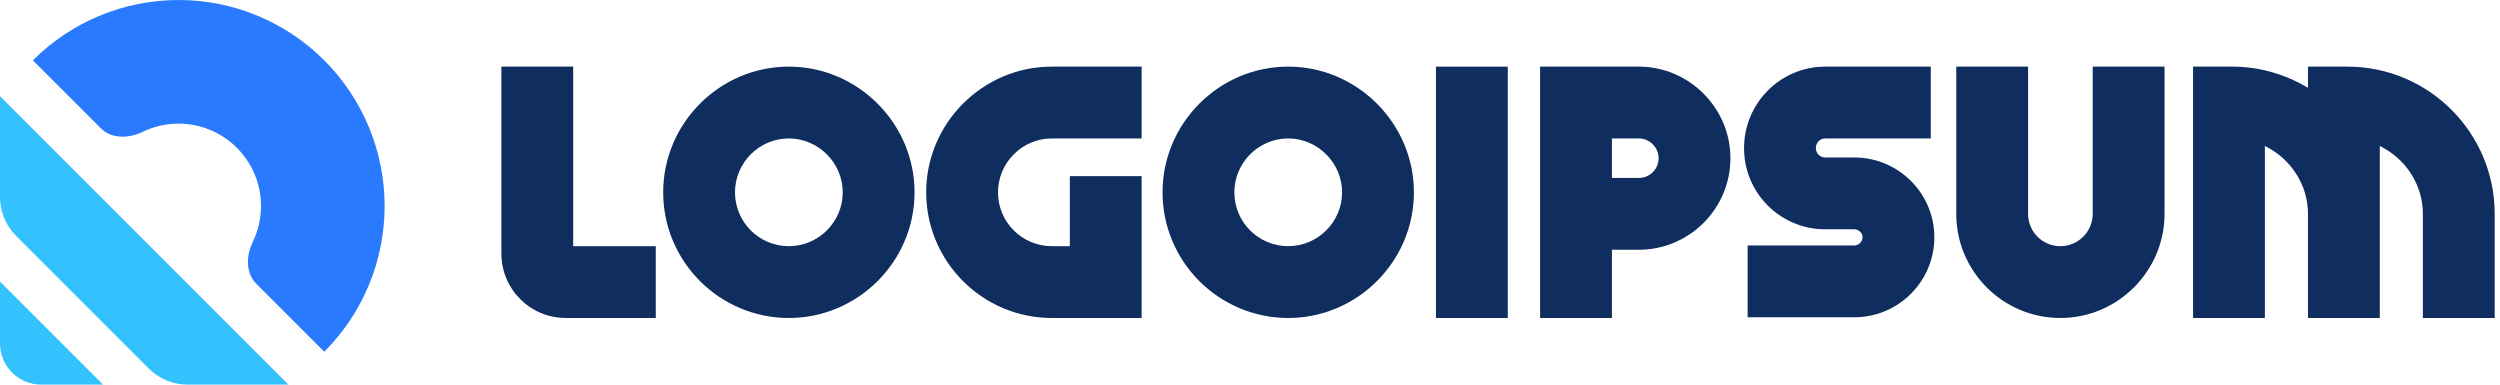
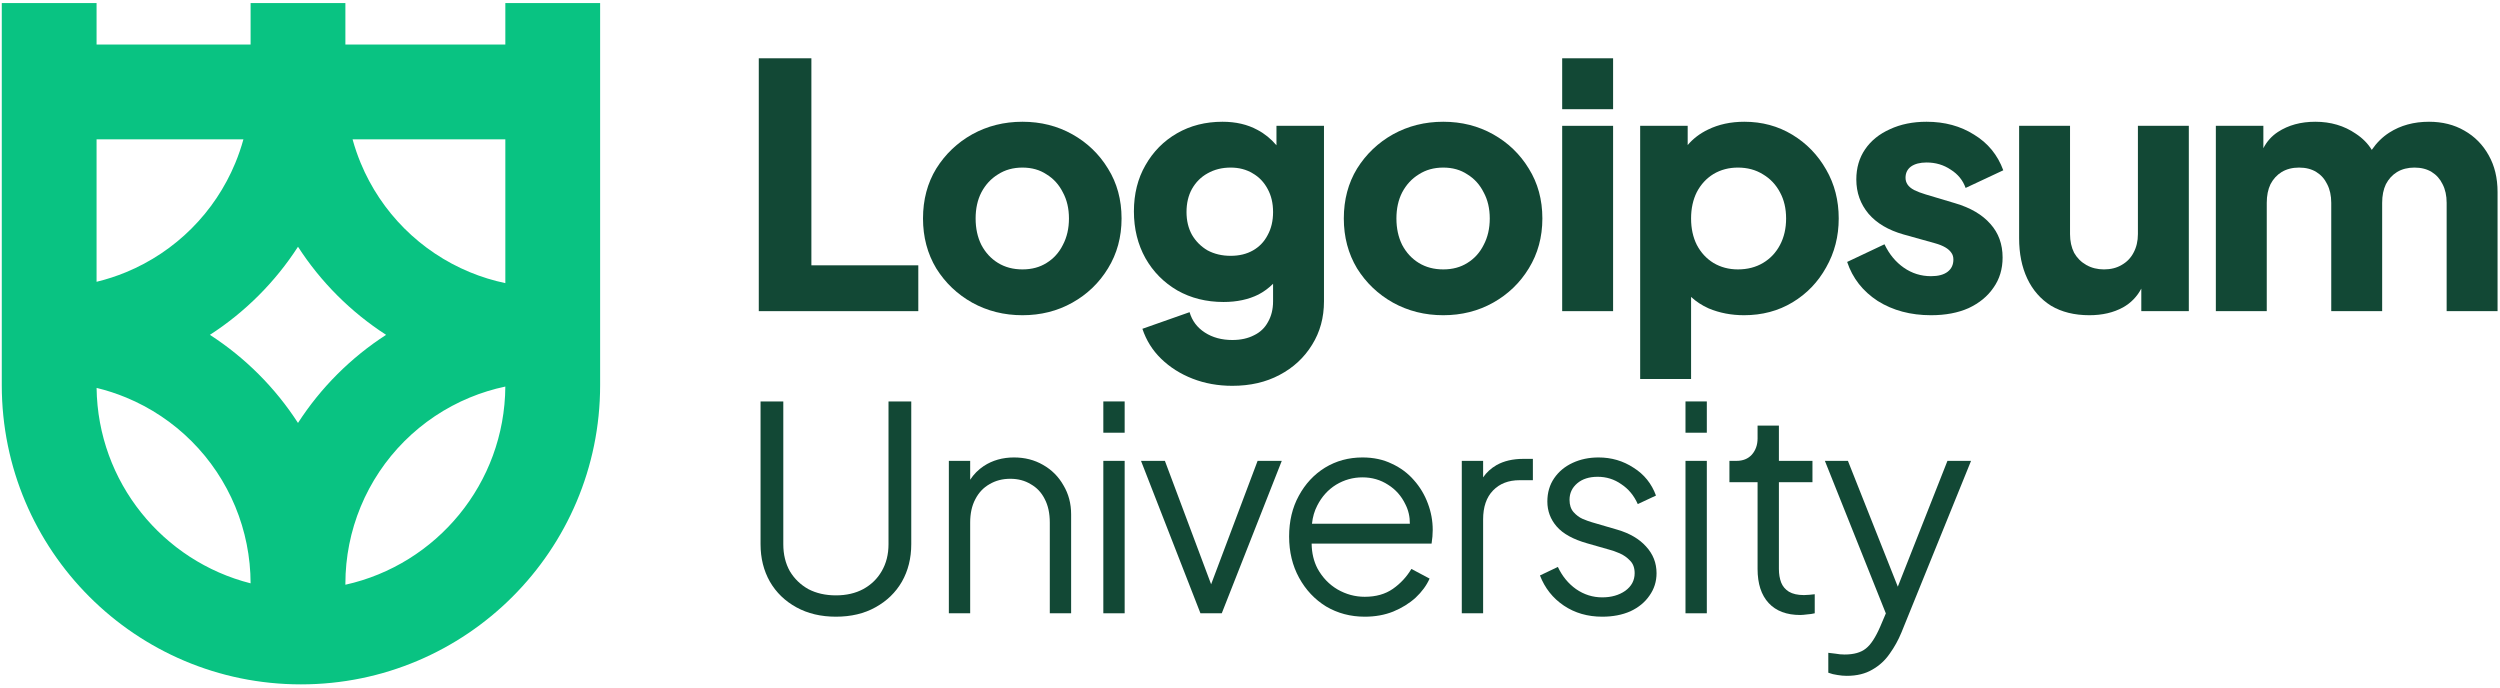
- <svg xmlns="http://www.w3.org/2000/svg" width="100%" height="100%" viewBox="0 0 260 40" fill="none">
-   <path d="M33.724 36.581C37.743 32.562 40 27.112 40 21.429C40 15.745 37.743 10.295 33.724 6.276C29.705 2.258 24.255 1.02188e-06 18.572 0C12.889 -1.02188e-06 7.438 2.258 3.419 6.276L10.491 13.347C11.606 14.463 13.408 14.407 14.828 13.718C15.984 13.157 17.262 12.857 18.572 12.857C20.845 12.857 23.025 13.76 24.633 15.368C26.24 16.975 27.143 19.155 27.143 21.429C27.143 22.738 26.843 24.017 26.282 25.173C25.593 26.592 25.537 28.394 26.653 29.51L33.724 36.581Z" fill="#297AFF" />
-   <path d="M30 40H19.51C17.994 40 16.541 39.398 15.469 38.326L1.674 24.531C0.602 23.459 0 22.006 0 20.49V10L30 40Z" fill="#34C2FF" />
-   <path d="M10.714 40H4.286C1.919 40 0 38.081 0 35.714V29.286L10.714 40Z" fill="#34C2FF" />
-   <path d="M244.137 6.929C252.577 6.929 259.448 13.801 259.448 22.241V33.071H251.979V22.241C251.979 19.141 250.112 16.452 247.498 15.182V33.071H240.029V22.241C240.029 19.141 238.161 16.452 235.547 15.182V33.071H228.078V6.929H232.186C235.024 6.929 237.713 7.751 240.029 9.133V6.929H244.137Z" fill="#0F2D5E" />
-   <path d="M225.112 22.241C225.112 28.216 220.219 33.071 214.281 33.071C208.306 33.071 203.451 28.216 203.451 22.241V6.929H210.92V22.241C210.92 24.108 212.414 25.602 214.281 25.602C216.111 25.602 217.643 24.108 217.643 22.241V6.929H225.112V22.241Z" fill="#0F2D5E" />
-   <path d="M201.174 24.668C201.174 29.262 197.439 32.996 192.846 32.996H181.754V25.527H192.846C193.294 25.527 193.705 25.154 193.705 24.668C193.705 24.22 193.294 23.847 192.846 23.847H189.821C185.153 23.847 181.381 20.075 181.381 15.407C181.381 10.738 185.153 6.929 189.821 6.929H200.8V14.398H189.821C189.261 14.398 188.85 14.846 188.85 15.407C188.85 15.929 189.261 16.378 189.821 16.378H192.846C197.439 16.378 201.174 20.112 201.174 24.668Z" fill="#0F2D5E" />
-   <path d="M170.441 6.929C175.67 6.929 179.964 11.224 179.964 16.452C179.964 21.718 175.67 25.975 170.441 25.975H167.64V33.071H160.171V6.929H170.441ZM170.441 18.506C171.562 18.506 172.495 17.61 172.495 16.452C172.495 15.332 171.562 14.398 170.441 14.398H167.64V18.506H170.441Z" fill="#0F2D5E" />
-   <path d="M156.809 33.071H149.34V6.929H156.809V33.071Z" fill="#0F2D5E" />
-   <path d="M147.046 20C147.046 27.208 141.145 33.071 133.975 33.071C126.767 33.071 120.904 27.208 120.904 20C120.904 12.83 126.767 6.929 133.975 6.929C141.145 6.929 147.046 12.83 147.046 20ZM139.577 20C139.577 16.938 137.037 14.398 133.975 14.398C130.875 14.398 128.373 16.938 128.373 20C128.373 23.1 130.875 25.602 133.975 25.602C137.037 25.602 139.577 23.1 139.577 20Z" fill="#0F2D5E" />
-   <path d="M118.731 18.32V33.071H109.394C102.187 33.071 96.323 27.208 96.323 20C96.323 12.83 102.187 6.929 109.394 6.929H118.731V14.398H109.394C106.295 14.398 103.793 16.938 103.793 20C103.793 23.1 106.295 25.602 109.394 25.602H111.262V18.32H118.731Z" fill="#0F2D5E" />
-   <path d="M95.113 20C95.113 27.208 89.212 33.071 82.042 33.071C74.834 33.071 68.971 27.208 68.971 20C68.971 12.83 74.834 6.929 82.042 6.929C89.212 6.929 95.113 12.83 95.113 20ZM87.644 20C87.644 16.938 85.104 14.398 82.042 14.398C78.942 14.398 76.44 16.938 76.44 20C76.44 23.1 78.942 25.602 82.042 25.602C85.104 25.602 87.644 23.1 87.644 20Z" fill="#0F2D5E" />
-   <path d="M68.201 25.602V33.071H58.865C55.131 33.071 52.143 30.083 52.143 26.349V6.929H59.612V25.602H68.201Z" fill="#0F2D5E" />
+ <svg xmlns="http://www.w3.org/2000/svg" width="100%" height="100%" viewBox="0 0 422 116" fill="none">
+   <path fill-rule="evenodd" clip-rule="evenodd" d="M16.301 7.522V0.522H0.301V65.022C0.301 92.912 22.91 115.522 50.801 115.522C78.691 115.522 101.301 92.912 101.301 65.022V0.522H85.301V7.522H58.301V0.522H42.301V7.522H16.301ZM42.301 98.467C27.498 94.716 16.51 81.397 16.304 65.477C18.009 65.89 19.684 66.435 21.312 67.11C25.437 68.818 29.185 71.323 32.342 74.48C35.5 77.637 38.004 81.385 39.713 85.51C41.414 89.618 42.294 94.02 42.301 98.467ZM43.656 63.166C46.162 65.672 48.388 68.43 50.301 71.392C52.214 68.43 54.44 65.672 56.945 63.166C59.451 60.661 62.209 58.435 65.171 56.522C62.209 54.608 59.451 52.382 56.945 49.877C54.44 47.371 52.214 44.613 50.301 41.651C48.388 44.613 46.162 47.371 43.656 49.877C41.151 52.382 38.392 54.608 35.43 56.522C38.392 58.435 41.151 60.661 43.656 63.166ZM85.3 65.25C85.194 81.627 73.677 95.296 58.301 98.704V98.522C58.301 94.057 59.18 89.635 60.889 85.51C62.597 81.385 65.102 77.637 68.259 74.48C71.416 71.323 75.165 68.818 79.29 67.11C81.236 66.303 83.248 65.682 85.3 65.25ZM41.088 23.522C40.714 24.883 40.255 26.223 39.713 27.533C38.004 31.658 35.5 35.406 32.342 38.563C29.185 41.72 25.437 44.225 21.312 45.934C19.683 46.608 18.007 47.154 16.301 47.567V23.522H41.088ZM85.301 47.793V23.522H59.514C59.887 24.883 60.346 26.223 60.889 27.533C62.597 31.658 65.102 35.406 68.259 38.563C71.416 41.72 75.165 44.225 79.29 45.934C81.236 46.74 83.249 47.361 85.301 47.793Z" fill="#09C382" />
+   <path d="M128.082 9.839V52.522H155.009V44.787H136.962V9.839H128.082Z" fill="#124835" />
+   <path d="M263.696 21.24V52.522H272.29V21.24H263.696Z" fill="#124835" />
+   <path d="M263.696 9.839V18.433H272.29V9.839H263.696Z" fill="#124835" />
+   <path fill-rule="evenodd" clip-rule="evenodd" d="M276.86 63.98V21.24H284.881V24.485C285.807 23.395 286.953 22.523 288.318 21.87C290.113 20.992 292.157 20.552 294.448 20.552C297.428 20.552 300.12 21.278 302.527 22.73C304.933 24.181 306.843 26.148 308.256 28.631C309.669 31.075 310.376 33.825 310.376 36.881C310.376 39.898 309.669 42.648 308.256 45.131C306.881 47.614 304.99 49.581 302.584 51.032C300.178 52.483 297.447 53.209 294.391 53.209C292.252 53.209 290.266 52.827 288.433 52.063C287.304 51.559 286.311 50.911 285.454 50.119V63.98H276.86ZM293.36 45.475C294.964 45.475 296.377 45.112 297.6 44.386C298.822 43.66 299.777 42.648 300.464 41.35C301.152 40.051 301.495 38.561 301.495 36.881C301.495 35.2 301.152 33.73 300.464 32.469C299.777 31.171 298.822 30.159 297.6 29.433C296.377 28.669 294.964 28.287 293.36 28.287C291.832 28.287 290.457 28.65 289.235 29.375C288.051 30.101 287.115 31.113 286.428 32.412C285.778 33.711 285.454 35.2 285.454 36.881C285.454 38.561 285.778 40.051 286.428 41.35C287.115 42.648 288.051 43.66 289.235 44.386C290.457 45.112 291.832 45.475 293.36 45.475Z" fill="#124835" />
+   <path d="M316.956 50.803C319.515 52.407 322.513 53.209 325.951 53.209C328.395 53.209 330.515 52.808 332.31 52.006C334.105 51.166 335.499 50.02 336.493 48.569C337.524 47.117 338.039 45.417 338.039 43.469C338.039 41.216 337.352 39.325 335.977 37.797C334.602 36.231 332.616 35.067 330.019 34.303L325.034 32.813C324.27 32.584 323.621 32.336 323.086 32.068C322.59 31.801 322.227 31.495 321.998 31.152C321.768 30.808 321.654 30.426 321.654 30.006C321.654 29.204 321.959 28.573 322.57 28.115C323.22 27.657 324.098 27.428 325.206 27.428C326.734 27.428 328.09 27.829 329.274 28.631C330.496 29.395 331.336 30.426 331.795 31.724L338.154 28.745C337.199 26.148 335.557 24.143 333.227 22.73C330.935 21.278 328.262 20.552 325.206 20.552C322.876 20.552 320.814 20.973 319.018 21.813C317.223 22.615 315.829 23.742 314.836 25.193C313.843 26.645 313.346 28.344 313.346 30.292C313.346 32.508 314.034 34.436 315.409 36.079C316.784 37.683 318.751 38.848 321.31 39.574L326.638 41.063C327.326 41.254 327.899 41.483 328.357 41.751C328.815 42.018 329.159 42.324 329.388 42.667C329.617 42.973 329.732 43.355 329.732 43.813C329.732 44.692 329.407 45.379 328.758 45.876C328.109 46.372 327.173 46.62 325.951 46.62C324.27 46.62 322.742 46.143 321.367 45.188C319.992 44.233 318.904 42.916 318.102 41.235L311.8 44.214C312.716 46.964 314.435 49.16 316.956 50.803Z" fill="#124835" />
+   <path d="M374.035 52.522V21.24H382.056V25.019C382.643 23.875 383.464 22.96 384.52 22.271C386.277 21.125 388.377 20.552 390.822 20.552C393.419 20.552 395.692 21.221 397.64 22.558C398.798 23.315 399.703 24.229 400.355 25.298C401.183 24.088 402.169 23.117 403.312 22.386C405.221 21.164 407.456 20.552 410.015 20.552C412.268 20.552 414.254 21.049 415.973 22.042C417.73 23.035 419.105 24.429 420.098 26.224C421.091 27.981 421.588 30.044 421.588 32.412V52.522H412.994V34.245C412.994 33.023 412.765 31.973 412.307 31.094C411.886 30.216 411.275 29.528 410.473 29.032C409.671 28.535 408.697 28.287 407.551 28.287C406.444 28.287 405.47 28.535 404.629 29.032C403.827 29.528 403.197 30.216 402.739 31.094C402.319 31.973 402.108 33.023 402.108 34.245V52.522H393.515V34.245C393.515 33.023 393.285 31.973 392.827 31.094C392.407 30.216 391.796 29.528 390.994 29.032C390.192 28.535 389.218 28.287 388.072 28.287C386.964 28.287 385.99 28.535 385.15 29.032C384.348 29.528 383.718 30.216 383.259 31.094C382.839 31.973 382.629 33.023 382.629 34.245V52.522H374.035Z" fill="#124835" />
+   <path d="M352.686 53.209C350.165 53.209 348.007 52.674 346.212 51.605C344.455 50.497 343.118 48.969 342.202 47.022C341.285 45.074 340.827 42.801 340.827 40.204V21.24H349.421V39.516C349.421 40.7 349.65 41.751 350.108 42.667C350.605 43.546 351.292 44.233 352.171 44.73C353.049 45.226 354.042 45.475 355.15 45.475C356.296 45.475 357.289 45.226 358.129 44.73C359.007 44.233 359.676 43.546 360.134 42.667C360.631 41.751 360.879 40.7 360.879 39.516V21.24H369.473V52.522H361.452V48.715C360.723 50.088 359.691 51.147 358.358 51.891C356.754 52.77 354.863 53.209 352.686 53.209Z" fill="#124835" />
+   <path fill-rule="evenodd" clip-rule="evenodd" d="M243.622 53.209C240.529 53.209 237.702 52.503 235.143 51.089C232.622 49.676 230.598 47.747 229.07 45.303C227.581 42.82 226.836 40.013 226.836 36.881C226.836 33.711 227.581 30.903 229.07 28.459C230.598 26.014 232.622 24.085 235.143 22.672C237.702 21.259 240.529 20.552 243.622 20.552C246.716 20.552 249.524 21.259 252.044 22.672C254.565 24.085 256.571 26.014 258.06 28.459C259.588 30.903 260.352 33.711 260.352 36.881C260.352 40.013 259.588 42.82 258.06 45.303C256.571 47.747 254.565 49.676 252.044 51.089C249.524 52.503 246.716 53.209 243.622 53.209ZM243.622 45.475C245.188 45.475 246.544 45.112 247.69 44.386C248.874 43.66 249.791 42.648 250.44 41.35C251.128 40.051 251.472 38.561 251.472 36.881C251.472 35.2 251.128 33.73 250.44 32.469C249.791 31.171 248.874 30.159 247.69 29.433C246.544 28.669 245.188 28.287 243.622 28.287C242.056 28.287 240.681 28.669 239.497 29.433C238.313 30.159 237.378 31.171 236.69 32.469C236.041 33.73 235.716 35.2 235.716 36.881C235.716 38.561 236.041 40.051 236.69 41.35C237.378 42.648 238.313 43.66 239.497 44.386C240.681 45.112 242.056 45.475 243.622 45.475Z" fill="#124835" />
+   <path fill-rule="evenodd" clip-rule="evenodd" d="M201.316 63.923C203.378 64.725 205.613 65.126 208.019 65.126C211.036 65.126 213.691 64.515 215.982 63.293C218.312 62.07 220.146 60.371 221.483 58.194C222.819 56.055 223.488 53.61 223.488 50.86V21.24H215.467V24.526C214.523 23.418 213.453 22.552 212.258 21.927C210.578 21.011 208.611 20.552 206.357 20.552C203.493 20.552 200.934 21.202 198.68 22.5C196.427 23.799 194.651 25.594 193.352 27.886C192.053 30.139 191.404 32.737 191.404 35.678C191.404 38.619 192.053 41.254 193.352 43.584C194.651 45.876 196.446 47.69 198.737 49.027C201.029 50.325 203.626 50.975 206.529 50.975C208.783 50.975 210.75 50.555 212.43 49.714C213.341 49.238 214.162 48.633 214.894 47.899V50.86C214.894 52.197 214.607 53.362 214.035 54.355C213.5 55.348 212.717 56.093 211.686 56.589C210.654 57.124 209.432 57.392 208.019 57.392C206.224 57.392 204.677 56.971 203.378 56.131C202.079 55.291 201.22 54.145 200.8 52.694L192.836 55.501C193.486 57.449 194.536 59.129 195.987 60.543C197.477 61.994 199.253 63.121 201.316 63.923ZM211.514 42.266C210.444 42.877 209.184 43.183 207.732 43.183C206.281 43.183 204.982 42.877 203.836 42.266C202.729 41.617 201.85 40.739 201.201 39.631C200.59 38.523 200.284 37.244 200.284 35.792C200.284 34.303 200.59 33.004 201.201 31.896C201.85 30.75 202.729 29.872 203.836 29.261C204.982 28.612 206.281 28.287 207.732 28.287C209.146 28.287 210.387 28.612 211.456 29.261C212.526 29.872 213.366 30.75 213.977 31.896C214.588 33.004 214.894 34.303 214.894 35.792C214.894 37.282 214.588 38.581 213.977 39.688C213.404 40.796 212.583 41.655 211.514 42.266Z" fill="#124835" />
+   <path fill-rule="evenodd" clip-rule="evenodd" d="M172.591 53.209C169.497 53.209 166.671 52.503 164.112 51.089C161.591 49.676 159.567 47.747 158.039 45.303C156.549 42.82 155.804 40.013 155.804 36.881C155.804 33.711 156.549 30.903 158.039 28.459C159.567 26.014 161.591 24.085 164.112 22.672C166.671 21.259 169.497 20.552 172.591 20.552C175.685 20.552 178.492 21.259 181.013 22.672C183.534 24.085 185.539 26.014 187.029 28.459C188.557 30.903 189.32 33.711 189.32 36.881C189.32 40.013 188.557 42.82 187.029 45.303C185.539 47.747 183.534 49.676 181.013 51.089C178.492 52.503 175.685 53.209 172.591 53.209ZM172.591 45.475C174.157 45.475 175.513 45.112 176.659 44.386C177.843 43.66 178.76 42.648 179.409 41.35C180.096 40.051 180.44 38.561 180.44 36.881C180.44 35.2 180.096 33.73 179.409 32.469C178.76 31.171 177.843 30.159 176.659 29.433C175.513 28.669 174.157 28.287 172.591 28.287C171.025 28.287 169.65 28.669 168.466 29.433C167.282 30.159 166.346 31.171 165.659 32.469C165.009 33.73 164.685 35.2 164.685 36.881C164.685 38.561 165.009 40.051 165.659 41.35C166.346 42.648 167.282 43.66 168.466 44.386C169.65 45.112 171.025 45.475 172.591 45.475Z" fill="#124835" />
+   <path d="M134.429 102.514C136.349 103.57 138.573 104.098 141.101 104.098C143.661 104.098 145.885 103.57 147.773 102.514C149.693 101.458 151.181 100.018 152.237 98.194C153.293 96.338 153.821 94.226 153.821 91.858V67.762H149.981V91.858C149.981 93.586 149.597 95.106 148.829 96.418C148.093 97.698 147.053 98.706 145.709 99.442C144.397 100.146 142.861 100.498 141.101 100.498C139.341 100.498 137.789 100.146 136.445 99.442C135.133 98.706 134.093 97.698 133.325 96.418C132.589 95.106 132.221 93.586 132.221 91.858V67.762H128.381V91.858C128.381 94.226 128.909 96.338 129.965 98.194C131.021 100.018 132.509 101.458 134.429 102.514Z" fill="#124835" />
+   <path d="M186.242 77.794V103.522H189.842V77.794H186.242Z" fill="#124835" />
+   <path d="M186.242 67.762V73.042H189.842V67.762H186.242Z" fill="#124835" />
+   <path d="M284.511 103.522V77.794H288.111V103.522H284.511Z" fill="#124835" />
+   <path d="M284.511 73.042V67.762H288.111V73.042H284.511Z" fill="#124835" />
+   <path d="M298.551 101.794C299.799 103.138 301.575 103.81 303.879 103.81C304.167 103.81 304.551 103.778 305.031 103.714C305.511 103.682 305.943 103.618 306.327 103.522V100.306C306.071 100.338 305.767 100.37 305.415 100.402C305.063 100.434 304.759 100.45 304.503 100.45C303.447 100.45 302.599 100.258 301.959 99.874C301.351 99.49 300.919 98.978 300.663 98.338C300.407 97.666 300.279 96.898 300.279 96.034V81.394H305.943V77.794H300.279V71.842H296.679V74.002C296.679 75.09 296.359 76.002 295.719 76.738C295.079 77.442 294.215 77.794 293.127 77.794H291.927V81.394H296.679V96.034C296.679 98.53 297.303 100.45 298.551 101.794Z" fill="#124835" />
+   <path d="M310.153 113.938C310.697 114.034 311.225 114.082 311.737 114.082C313.433 114.082 314.873 113.73 316.057 113.026C317.241 112.354 318.217 111.458 318.985 110.338C319.785 109.218 320.441 108.034 320.953 106.786L332.713 77.794H328.729L320.351 99.031L311.929 77.794H308.041L318.331 103.541L317.401 105.73C316.601 107.586 315.785 108.834 314.953 109.474C314.121 110.146 312.921 110.482 311.353 110.482C310.841 110.482 310.329 110.434 309.817 110.338C309.337 110.274 308.937 110.226 308.617 110.194V113.554C309.129 113.746 309.641 113.874 310.153 113.938Z" fill="#124835" />
+   <path d="M263.977 102.226C265.833 103.474 267.993 104.098 270.457 104.098C272.249 104.098 273.833 103.794 275.209 103.186C276.585 102.546 277.657 101.666 278.425 100.546C279.225 99.426 279.625 98.162 279.625 96.754C279.625 95.026 279.033 93.522 277.849 92.242C276.697 90.962 275.081 90.018 273.001 89.41L268.729 88.162C268.281 88.034 267.753 87.842 267.145 87.586C266.569 87.33 266.057 86.946 265.609 86.434C265.161 85.922 264.937 85.234 264.937 84.37C264.937 83.25 265.369 82.322 266.233 81.586C267.097 80.85 268.249 80.482 269.689 80.482C271.161 80.482 272.489 80.898 273.673 81.73C274.889 82.53 275.817 83.65 276.457 85.09L279.529 83.65C278.793 81.634 277.529 80.066 275.737 78.946C273.977 77.794 272.009 77.218 269.833 77.218C268.233 77.218 266.777 77.522 265.465 78.13C264.153 78.738 263.113 79.602 262.345 80.722C261.577 81.842 261.193 83.154 261.193 84.658C261.193 86.258 261.721 87.666 262.777 88.882C263.833 90.098 265.545 91.042 267.913 91.714L271.609 92.77C272.121 92.898 272.713 93.106 273.385 93.394C274.057 93.682 274.649 94.098 275.161 94.642C275.673 95.154 275.929 95.858 275.929 96.754C275.929 97.97 275.401 98.962 274.345 99.73C273.289 100.466 271.993 100.834 270.457 100.834C268.857 100.834 267.385 100.37 266.041 99.442C264.729 98.514 263.705 97.266 262.969 95.698L259.945 97.138C260.777 99.282 262.121 100.978 263.977 102.226Z" fill="#124835" />
+   <path d="M246.75 103.522V77.794H250.35V80.577C250.924 79.74 251.676 79.052 252.606 78.514C253.854 77.81 255.358 77.458 257.118 77.458H258.75V81.058H256.494C254.638 81.058 253.15 81.634 252.03 82.786C250.91 83.938 250.35 85.57 250.35 87.682V103.522H246.75Z" fill="#124835" />
+   <path fill-rule="evenodd" clip-rule="evenodd" d="M223.843 102.37C225.795 103.522 227.971 104.098 230.371 104.098C232.131 104.098 233.731 103.81 235.171 103.234C236.643 102.626 237.907 101.842 238.963 100.882C240.019 99.89 240.803 98.818 241.315 97.666L238.243 96.034C237.443 97.378 236.403 98.498 235.123 99.394C233.843 100.29 232.259 100.738 230.371 100.738C228.739 100.738 227.203 100.322 225.763 99.49C224.355 98.658 223.235 97.49 222.403 95.986C221.756 94.745 221.423 93.337 221.404 91.762H241.651C241.715 91.346 241.763 90.946 241.795 90.562C241.827 90.146 241.843 89.778 241.843 89.458C241.843 87.922 241.571 86.434 241.027 84.994C240.483 83.522 239.699 82.21 238.675 81.058C237.651 79.874 236.403 78.946 234.931 78.274C233.491 77.57 231.843 77.218 229.987 77.218C227.651 77.218 225.539 77.794 223.651 78.946C221.795 80.098 220.323 81.682 219.235 83.698C218.147 85.682 217.603 87.97 217.603 90.562C217.603 93.154 218.163 95.474 219.283 97.522C220.403 99.57 221.923 101.186 223.843 102.37ZM237.984 88.402H221.461C221.58 87.267 221.878 86.243 222.355 85.33C223.123 83.826 224.179 82.658 225.523 81.826C226.899 80.994 228.387 80.578 229.987 80.578C231.587 80.578 233.027 80.994 234.307 81.826C235.587 82.626 236.563 83.73 237.235 85.138C237.741 86.126 237.99 87.215 237.984 88.402Z" fill="#124835" />
+   <path d="M202.635 103.522L192.603 77.794H196.635L204.437 98.628L212.283 77.794H216.363L206.235 103.522H202.635Z" fill="#124835" />
+   <path d="M160.166 103.522V77.794H163.766V80.98C164.365 80.057 165.133 79.283 166.07 78.658C167.542 77.698 169.238 77.218 171.158 77.218C172.982 77.218 174.614 77.634 176.054 78.466C177.526 79.298 178.678 80.45 179.51 81.922C180.374 83.362 180.806 84.994 180.806 86.818V103.522H177.206V88.21C177.206 86.642 176.918 85.314 176.342 84.226C175.798 83.138 175.014 82.306 173.99 81.73C172.998 81.122 171.846 80.818 170.534 80.818C169.222 80.818 168.054 81.122 167.03 81.73C166.006 82.306 165.206 83.154 164.63 84.274C164.054 85.362 163.766 86.674 163.766 88.21V103.522H160.166Z" fill="#124835" />
</svg>
